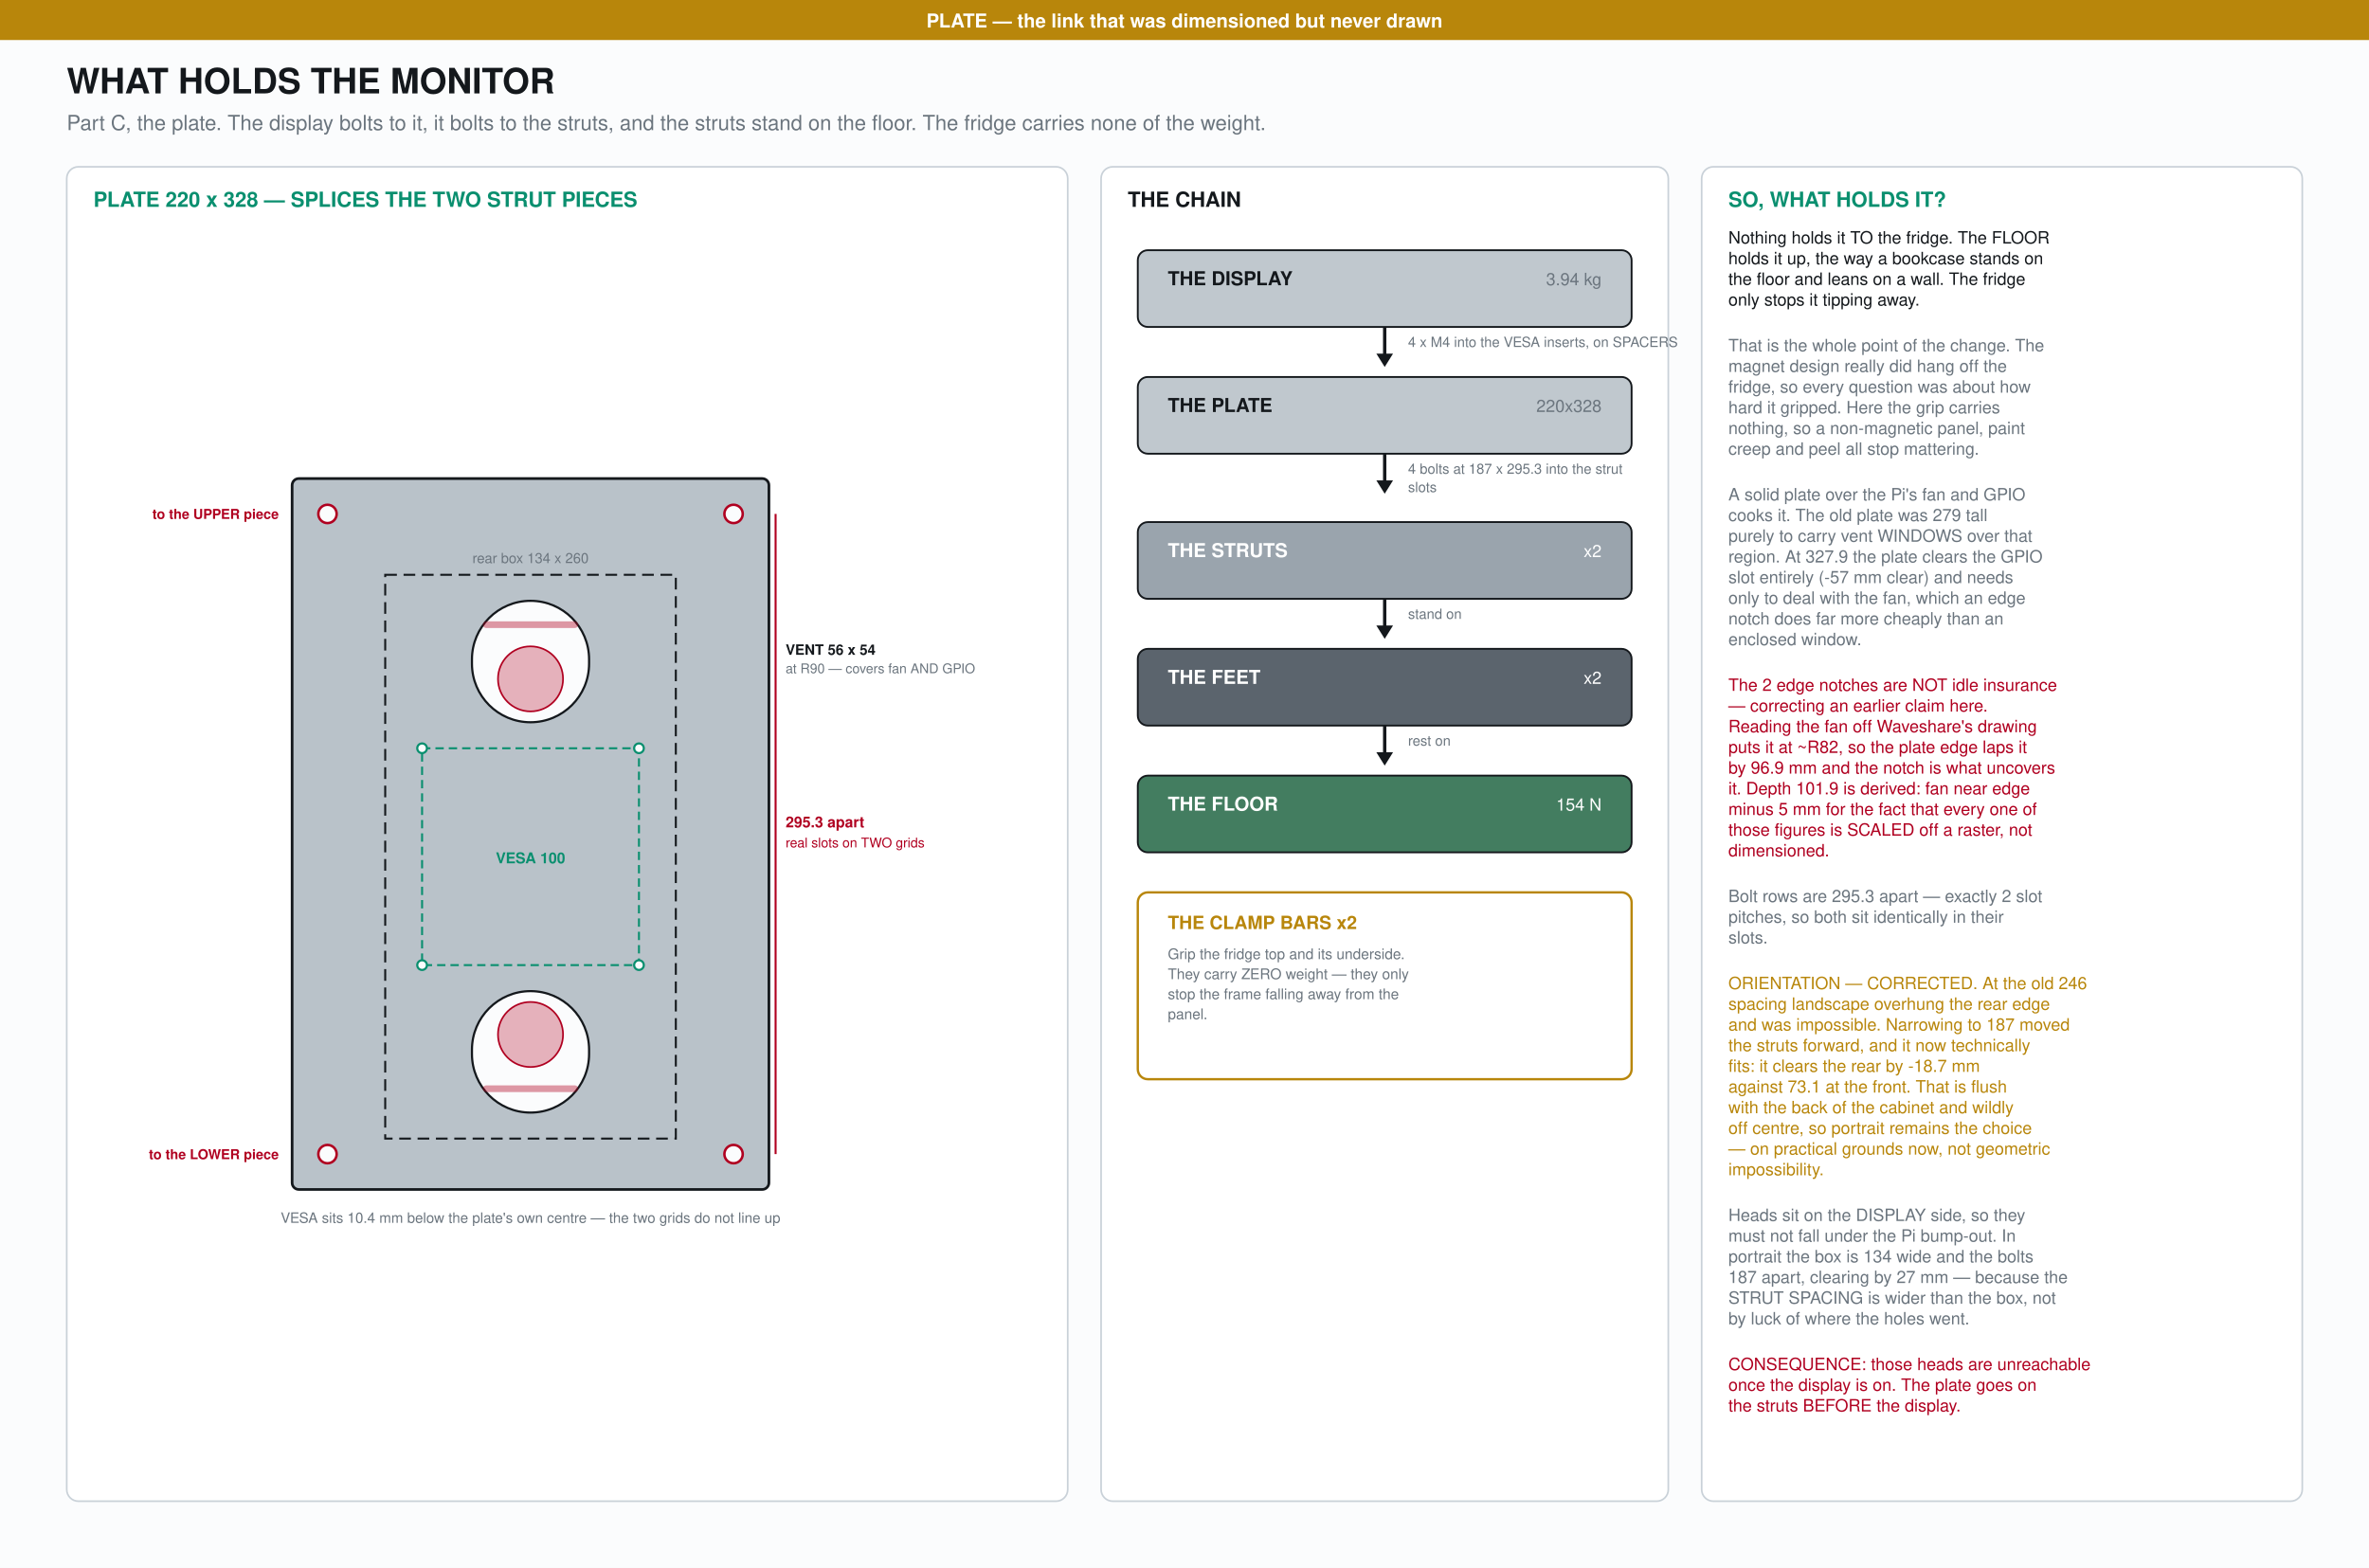
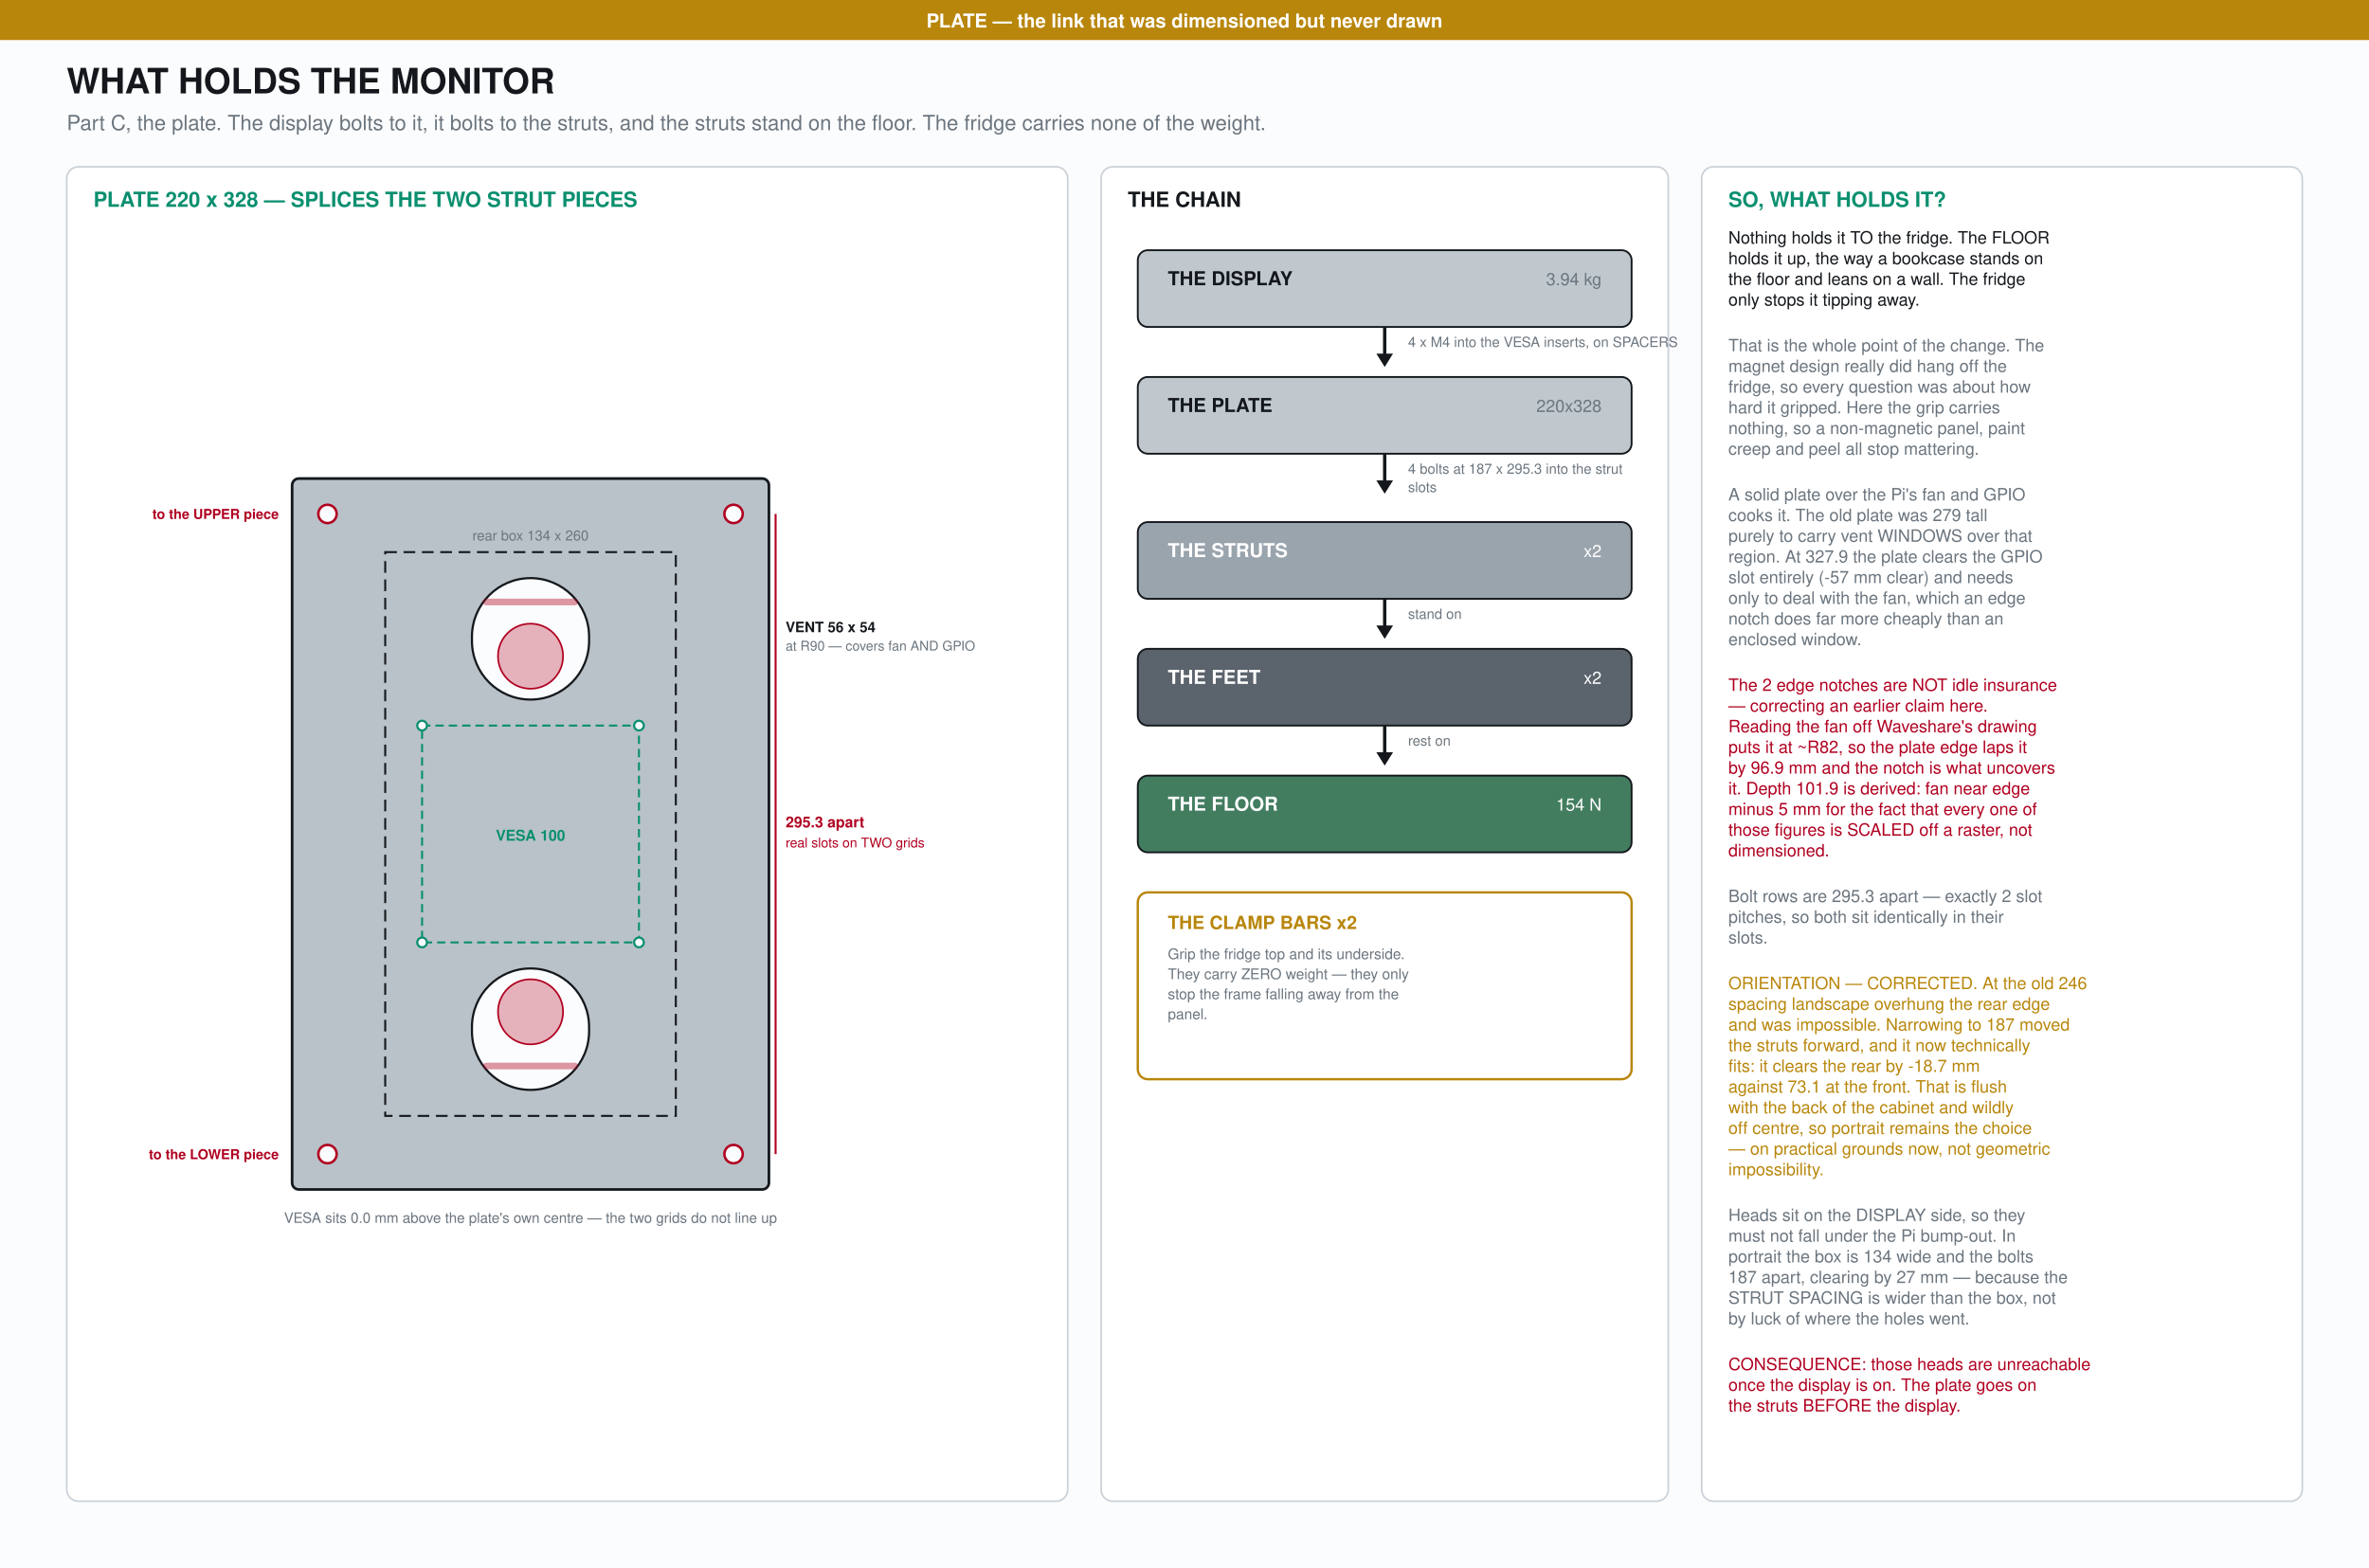
<svg xmlns="http://www.w3.org/2000/svg" width="1420" height="940" viewBox="0 0 1420 940">
  <rect width="1420" height="940" fill="#fbfcfd" />
  <rect width="1420" height="24" fill="#b8860b" />
  <text x="710.00" y="16.50" font-family="Helvetica,Arial,sans-serif" font-size="11.5" text-anchor="middle" fill="#fff" font-weight="bold">PLATE — the link that was dimensioned but never drawn</text>
  <text x="40.00" y="56.00" font-family="Helvetica,Arial,sans-serif" font-size="21" text-anchor="start" fill="#14181c" font-weight="bold">WHAT HOLDS THE MONITOR</text>
  <text x="40.00" y="78.00" font-family="Helvetica,Arial,sans-serif" font-size="12.5" text-anchor="start" fill="#6b757e" font-weight="normal">Part C, the plate. The display bolts to it, it bolts to the struts, and the struts stand on the floor. The fridge carries none of the weight.</text>
  <rect x="40.0" y="100.0" width="600.0" height="800.0" rx="7" fill="#fff" stroke="#c9d1d8" stroke-width="1" />
  <text x="56.00" y="124.00" font-family="Helvetica,Arial,sans-serif" font-size="12.5" text-anchor="start" fill="#0a8f6f" font-weight="bold">PLATE 220 x 328 — SPLICES THE TWO STRUT PIECES</text>
  <rect x="175.1" y="286.9" width="285.8" height="426.2" rx="4" fill="#b9c2c9" stroke="#14181c" stroke-width="1.6" />
-   <rect x="230.9" y="344.6" width="174.2" height="338.0" fill="none" stroke="#14181c" stroke-width="1.2" stroke-dasharray="7 4" />
-   <text x="318.00" y="337.57" font-family="Helvetica,Arial,sans-serif" font-size="8.4" text-anchor="middle" fill="#6b757e" font-weight="normal">rear box 134 x 260</text>
-   <rect x="282.9" y="360.2" width="70.2" height="72.8" rx="35.1" fill="#fbfcfd" stroke="#14181c" stroke-width="1.3" />
-   <circle cx="318.0" cy="407.0" r="19.5" fill="#b00020" fill-opacity="0.30" stroke="#b00020" stroke-width="1" />
-   <rect x="289.4" y="372.5" width="57.2" height="4" rx="2" fill="#b00020" fill-opacity="0.40" />
-   <rect x="282.9" y="594.2" width="70.2" height="72.8" rx="35.1" fill="#fbfcfd" stroke="#14181c" stroke-width="1.3" />
-   <circle cx="318.0" cy="620.2" r="19.5" fill="#b00020" fill-opacity="0.30" stroke="#b00020" stroke-width="1" />
-   <rect x="289.4" y="650.7" width="57.2" height="4" rx="2" fill="#b00020" fill-opacity="0.40" />
-   <text x="470.91" y="392.57" font-family="Helvetica,Arial,sans-serif" font-size="8.6" text-anchor="start" fill="#14181c" font-weight="bold">VENT 56 x 54</text>
-   <text x="470.91" y="403.57" font-family="Helvetica,Arial,sans-serif" font-size="8.0" text-anchor="start" fill="#6b757e" font-weight="normal">at R90 — covers fan AND GPIO</text>
-   <rect x="253.0" y="448.6" width="130.0" height="130.0" fill="none" stroke="#0a8f6f" stroke-width="1.2" stroke-dasharray="5 3" />
-   <circle cx="253.0" cy="448.6" r="2.9" fill="#fbfcfd" stroke="#0a8f6f" stroke-width="1.3" />
-   <circle cx="253.0" cy="578.6" r="2.9" fill="#fbfcfd" stroke="#0a8f6f" stroke-width="1.3" />
-   <circle cx="383.0" cy="448.6" r="2.9" fill="#fbfcfd" stroke="#0a8f6f" stroke-width="1.3" />
-   <circle cx="383.0" cy="578.6" r="2.9" fill="#fbfcfd" stroke="#0a8f6f" stroke-width="1.3" />
-   <text x="318.00" y="517.57" font-family="Helvetica,Arial,sans-serif" font-size="9.0" text-anchor="middle" fill="#0a8f6f" font-weight="bold">VESA 100</text>
+   <rect x="230.9" y="331.0" width="174.2" height="338.0" fill="none" stroke="#14181c" stroke-width="1.2" stroke-dasharray="7 4" />
+   <text x="318.00" y="324.00" font-family="Helvetica,Arial,sans-serif" font-size="8.4" text-anchor="middle" fill="#6b757e" font-weight="normal">rear box 134 x 260</text>
+   <rect x="282.9" y="346.6" width="70.2" height="72.8" rx="35.1" fill="#fbfcfd" stroke="#14181c" stroke-width="1.3" />
+   <circle cx="318.0" cy="393.4" r="19.5" fill="#b00020" fill-opacity="0.30" stroke="#b00020" stroke-width="1" />
+   <rect x="289.4" y="358.9" width="57.2" height="4" rx="2" fill="#b00020" fill-opacity="0.40" />
+   <rect x="282.9" y="580.6" width="70.2" height="72.8" rx="35.1" fill="#fbfcfd" stroke="#14181c" stroke-width="1.3" />
+   <circle cx="318.0" cy="606.6" r="19.5" fill="#b00020" fill-opacity="0.30" stroke="#b00020" stroke-width="1" />
+   <rect x="289.4" y="637.1" width="57.2" height="4" rx="2" fill="#b00020" fill-opacity="0.40" />
+   <text x="470.91" y="379.00" font-family="Helvetica,Arial,sans-serif" font-size="8.6" text-anchor="start" fill="#14181c" font-weight="bold">VENT 56 x 54</text>
+   <text x="470.91" y="390.00" font-family="Helvetica,Arial,sans-serif" font-size="8.0" text-anchor="start" fill="#6b757e" font-weight="normal">at R90 — covers fan AND GPIO</text>
+   <rect x="253.0" y="435.0" width="130.0" height="130.0" fill="none" stroke="#0a8f6f" stroke-width="1.2" stroke-dasharray="5 3" />
+   <circle cx="253.0" cy="435.0" r="2.9" fill="#fbfcfd" stroke="#0a8f6f" stroke-width="1.3" />
+   <circle cx="253.0" cy="565.0" r="2.9" fill="#fbfcfd" stroke="#0a8f6f" stroke-width="1.3" />
+   <circle cx="383.0" cy="435.0" r="2.9" fill="#fbfcfd" stroke="#0a8f6f" stroke-width="1.3" />
+   <circle cx="383.0" cy="565.0" r="2.9" fill="#fbfcfd" stroke="#0a8f6f" stroke-width="1.3" />
+   <text x="318.00" y="504.00" font-family="Helvetica,Arial,sans-serif" font-size="9.0" text-anchor="middle" fill="#0a8f6f" font-weight="bold">VESA 100</text>
  <circle cx="196.3" cy="308.1" r="5.5" fill="#fbfcfd" stroke="#b00020" stroke-width="1.5" />
  <circle cx="439.7" cy="308.1" r="5.5" fill="#fbfcfd" stroke="#b00020" stroke-width="1.5" />
  <text x="167.09" y="311.07" font-family="Helvetica,Arial,sans-serif" font-size="8.2" text-anchor="end" fill="#b00020" font-weight="bold">to the UPPER piece</text>
  <circle cx="196.3" cy="691.9" r="5.5" fill="#fbfcfd" stroke="#b00020" stroke-width="1.5" />
  <circle cx="439.7" cy="691.9" r="5.5" fill="#fbfcfd" stroke="#b00020" stroke-width="1.5" />
  <text x="167.09" y="694.93" font-family="Helvetica,Arial,sans-serif" font-size="8.2" text-anchor="end" fill="#b00020" font-weight="bold">to the LOWER piece</text>
  <line x1="464.9" y1="308.1" x2="464.9" y2="691.9" stroke="#b00020" stroke-width="1.2" />
  <text x="470.91" y="496.00" font-family="Helvetica,Arial,sans-serif" font-size="9.0" text-anchor="start" fill="#b00020" font-weight="bold">295.3 apart</text>
  <text x="470.91" y="508.00" font-family="Helvetica,Arial,sans-serif" font-size="8.0" text-anchor="start" fill="#b00020" font-weight="normal">real slots on TWO grids</text>
-   <text x="318.00" y="733.11" font-family="Helvetica,Arial,sans-serif" font-size="8.6" text-anchor="middle" fill="#6b757e" font-weight="normal">VESA sits 10.4 mm below the plate's own centre — the two grids do not line up</text>
+   <text x="318.00" y="733.11" font-family="Helvetica,Arial,sans-serif" font-size="8.6" text-anchor="middle" fill="#6b757e" font-weight="normal">VESA sits 0.0 mm above the plate's own centre — the two grids do not line up</text>
  <rect x="660.0" y="100.0" width="340.0" height="800.0" rx="7" fill="#fff" stroke="#c9d1d8" stroke-width="1" />
  <text x="676.00" y="124.00" font-family="Helvetica,Arial,sans-serif" font-size="12.5" text-anchor="start" fill="#14181c" font-weight="bold">THE CHAIN</text>
  <rect x="682" y="150.0" width="296" height="46" rx="6" fill="#b9c2c9" fill-opacity="0.9" stroke="#14181c" stroke-width="1.1" />
  <text x="700.00" y="171.00" font-family="Helvetica,Arial,sans-serif" font-size="11.5" text-anchor="start" fill="#14181c" font-weight="bold">THE DISPLAY</text>
  <text x="960.00" y="171.00" font-family="Helvetica,Arial,sans-serif" font-size="10.2" text-anchor="end" fill="#6b757e" font-weight="normal">3.94 kg</text>
  <line x1="830" y1="196.0" x2="830" y2="218.0" stroke="#14181c" stroke-width="2" />
  <path d="M825 212.0 L830 220.0 L835 212.0" fill="#14181c" />
  <text x="844.00" y="208.00" font-family="Helvetica,Arial,sans-serif" font-size="8.4" text-anchor="start" fill="#6b757e" font-weight="normal">4 x M4 into the VESA inserts, on SPACERS</text>
  <rect x="682" y="226.0" width="296" height="46" rx="6" fill="#b9c2c9" fill-opacity="0.9" stroke="#14181c" stroke-width="1.1" />
  <text x="700.00" y="247.00" font-family="Helvetica,Arial,sans-serif" font-size="11.5" text-anchor="start" fill="#14181c" font-weight="bold">THE PLATE</text>
  <text x="960.00" y="247.00" font-family="Helvetica,Arial,sans-serif" font-size="10.2" text-anchor="end" fill="#6b757e" font-weight="normal">220x328</text>
  <line x1="830" y1="272.0" x2="830" y2="294.0" stroke="#14181c" stroke-width="2" />
  <path d="M825 288.0 L830 296.0 L835 288.0" fill="#14181c" />
  <text x="844.00" y="284.00" font-family="Helvetica,Arial,sans-serif" font-size="8.4" text-anchor="start" fill="#6b757e" font-weight="normal">4 bolts at 187 x 295.3 into the strut</text>
  <text x="844.00" y="295.00" font-family="Helvetica,Arial,sans-serif" font-size="8.4" text-anchor="start" fill="#6b757e" font-weight="normal">slots</text>
  <rect x="682" y="313.0" width="296" height="46" rx="6" fill="#8f9aa4" fill-opacity="0.9" stroke="#14181c" stroke-width="1.1" />
  <text x="700.00" y="334.00" font-family="Helvetica,Arial,sans-serif" font-size="11.5" text-anchor="start" fill="#fff" font-weight="bold">THE STRUTS</text>
  <text x="960.00" y="334.00" font-family="Helvetica,Arial,sans-serif" font-size="10.2" text-anchor="end" fill="#fff" font-weight="normal">x2</text>
  <line x1="830" y1="359.0" x2="830" y2="381.0" stroke="#14181c" stroke-width="2" />
  <path d="M825 375.0 L830 383.0 L835 375.0" fill="#14181c" />
  <text x="844.00" y="371.00" font-family="Helvetica,Arial,sans-serif" font-size="8.4" text-anchor="start" fill="#6b757e" font-weight="normal">stand on</text>
  <rect x="682" y="389.0" width="296" height="46" rx="6" fill="#4a545e" fill-opacity="0.9" stroke="#14181c" stroke-width="1.1" />
  <text x="700.00" y="410.00" font-family="Helvetica,Arial,sans-serif" font-size="11.5" text-anchor="start" fill="#fff" font-weight="bold">THE FEET</text>
  <text x="960.00" y="410.00" font-family="Helvetica,Arial,sans-serif" font-size="10.2" text-anchor="end" fill="#fff" font-weight="normal">x2</text>
  <line x1="830" y1="435.0" x2="830" y2="457.0" stroke="#14181c" stroke-width="2" />
  <path d="M825 451.0 L830 459.0 L835 451.0" fill="#14181c" />
  <text x="844.00" y="447.00" font-family="Helvetica,Arial,sans-serif" font-size="8.4" text-anchor="start" fill="#6b757e" font-weight="normal">rest on</text>
  <rect x="682" y="465.0" width="296" height="46" rx="6" fill="#2f6f4f" fill-opacity="0.9" stroke="#14181c" stroke-width="1.1" />
  <text x="700.00" y="486.00" font-family="Helvetica,Arial,sans-serif" font-size="11.5" text-anchor="start" fill="#fff" font-weight="bold">THE FLOOR</text>
  <text x="960.00" y="486.00" font-family="Helvetica,Arial,sans-serif" font-size="10.2" text-anchor="end" fill="#fff" font-weight="normal">154 N</text>
  <rect x="682" y="535.0" width="296" height="112" rx="6" fill="#fff" stroke="#b8860b" stroke-width="1.4" />
  <text x="700.00" y="557.00" font-family="Helvetica,Arial,sans-serif" font-size="11" text-anchor="start" fill="#b8860b" font-weight="bold">THE CLAMP BARS x2</text>
  <text x="700.00" y="575.00" font-family="Helvetica,Arial,sans-serif" font-size="8.8" text-anchor="start" fill="#6b757e" font-weight="normal">Grip the fridge top and its underside.</text>
  <text x="700.00" y="587.00" font-family="Helvetica,Arial,sans-serif" font-size="8.8" text-anchor="start" fill="#6b757e" font-weight="normal">They carry ZERO weight — they only</text>
  <text x="700.00" y="599.00" font-family="Helvetica,Arial,sans-serif" font-size="8.8" text-anchor="start" fill="#6b757e" font-weight="normal">stop the frame falling away from the</text>
  <text x="700.00" y="611.00" font-family="Helvetica,Arial,sans-serif" font-size="8.8" text-anchor="start" fill="#6b757e" font-weight="normal">panel.</text>
  <rect x="1020.0" y="100.0" width="360.0" height="800.0" rx="7" fill="#fff" stroke="#c9d1d8" stroke-width="1" />
  <text x="1036.00" y="124.00" font-family="Helvetica,Arial,sans-serif" font-size="12.5" text-anchor="start" fill="#0a8f6f" font-weight="bold">SO, WHAT HOLDS IT?</text>
  <text x="1036.00" y="146.00" font-family="Helvetica,Arial,sans-serif" font-size="10.2" text-anchor="start" fill="#14181c" font-weight="normal">Nothing holds it TO the fridge. The FLOOR</text>
  <text x="1036.00" y="158.40" font-family="Helvetica,Arial,sans-serif" font-size="10.2" text-anchor="start" fill="#14181c" font-weight="normal">holds it up, the way a bookcase stands on</text>
  <text x="1036.00" y="170.80" font-family="Helvetica,Arial,sans-serif" font-size="10.2" text-anchor="start" fill="#14181c" font-weight="normal">the floor and leans on a wall. The fridge</text>
  <text x="1036.00" y="183.20" font-family="Helvetica,Arial,sans-serif" font-size="10.2" text-anchor="start" fill="#14181c" font-weight="normal">only stops it tipping away.</text>
  <text x="1036.00" y="210.60" font-family="Helvetica,Arial,sans-serif" font-size="10.2" text-anchor="start" fill="#6b757e" font-weight="normal">That is the whole point of the change. The</text>
  <text x="1036.00" y="223.00" font-family="Helvetica,Arial,sans-serif" font-size="10.2" text-anchor="start" fill="#6b757e" font-weight="normal">magnet design really did hang off the</text>
  <text x="1036.00" y="235.40" font-family="Helvetica,Arial,sans-serif" font-size="10.2" text-anchor="start" fill="#6b757e" font-weight="normal">fridge, so every question was about how</text>
  <text x="1036.00" y="247.80" font-family="Helvetica,Arial,sans-serif" font-size="10.2" text-anchor="start" fill="#6b757e" font-weight="normal">hard it gripped. Here the grip carries</text>
  <text x="1036.00" y="260.20" font-family="Helvetica,Arial,sans-serif" font-size="10.2" text-anchor="start" fill="#6b757e" font-weight="normal">nothing, so a non-magnetic panel, paint</text>
  <text x="1036.00" y="272.60" font-family="Helvetica,Arial,sans-serif" font-size="10.2" text-anchor="start" fill="#6b757e" font-weight="normal">creep and peel all stop mattering.</text>
  <text x="1036.00" y="300.00" font-family="Helvetica,Arial,sans-serif" font-size="10.2" text-anchor="start" fill="#6b757e" font-weight="normal">A solid plate over the Pi's fan and GPIO</text>
  <text x="1036.00" y="312.40" font-family="Helvetica,Arial,sans-serif" font-size="10.2" text-anchor="start" fill="#6b757e" font-weight="normal">cooks it. The old plate was 279 tall</text>
  <text x="1036.00" y="324.80" font-family="Helvetica,Arial,sans-serif" font-size="10.2" text-anchor="start" fill="#6b757e" font-weight="normal">purely to carry vent WINDOWS over that</text>
  <text x="1036.00" y="337.20" font-family="Helvetica,Arial,sans-serif" font-size="10.2" text-anchor="start" fill="#6b757e" font-weight="normal">region. At 327.9 the plate clears the GPIO</text>
  <text x="1036.00" y="349.60" font-family="Helvetica,Arial,sans-serif" font-size="10.2" text-anchor="start" fill="#6b757e" font-weight="normal">slot entirely (-57 mm clear) and needs</text>
  <text x="1036.00" y="362.00" font-family="Helvetica,Arial,sans-serif" font-size="10.2" text-anchor="start" fill="#6b757e" font-weight="normal">only to deal with the fan, which an edge</text>
  <text x="1036.00" y="374.40" font-family="Helvetica,Arial,sans-serif" font-size="10.2" text-anchor="start" fill="#6b757e" font-weight="normal">notch does far more cheaply than an</text>
  <text x="1036.00" y="386.80" font-family="Helvetica,Arial,sans-serif" font-size="10.2" text-anchor="start" fill="#6b757e" font-weight="normal">enclosed window.</text>
  <text x="1036.00" y="414.20" font-family="Helvetica,Arial,sans-serif" font-size="10.2" text-anchor="start" fill="#b00020" font-weight="normal">The 2 edge notches are NOT idle insurance</text>
  <text x="1036.00" y="426.60" font-family="Helvetica,Arial,sans-serif" font-size="10.2" text-anchor="start" fill="#b00020" font-weight="normal">— correcting an earlier claim here.</text>
  <text x="1036.00" y="439.00" font-family="Helvetica,Arial,sans-serif" font-size="10.2" text-anchor="start" fill="#b00020" font-weight="normal">Reading the fan off Waveshare's drawing</text>
  <text x="1036.00" y="451.40" font-family="Helvetica,Arial,sans-serif" font-size="10.2" text-anchor="start" fill="#b00020" font-weight="normal">puts it at ~R82, so the plate edge laps it</text>
  <text x="1036.00" y="463.80" font-family="Helvetica,Arial,sans-serif" font-size="10.2" text-anchor="start" fill="#b00020" font-weight="normal">by 96.9 mm and the notch is what uncovers</text>
  <text x="1036.00" y="476.20" font-family="Helvetica,Arial,sans-serif" font-size="10.2" text-anchor="start" fill="#b00020" font-weight="normal">it. Depth 101.9 is derived: fan near edge</text>
  <text x="1036.00" y="488.60" font-family="Helvetica,Arial,sans-serif" font-size="10.2" text-anchor="start" fill="#b00020" font-weight="normal">minus 5 mm for the fact that every one of</text>
  <text x="1036.00" y="501.00" font-family="Helvetica,Arial,sans-serif" font-size="10.2" text-anchor="start" fill="#b00020" font-weight="normal">those figures is SCALED off a raster, not</text>
  <text x="1036.00" y="513.40" font-family="Helvetica,Arial,sans-serif" font-size="10.2" text-anchor="start" fill="#b00020" font-weight="normal">dimensioned.</text>
  <text x="1036.00" y="540.80" font-family="Helvetica,Arial,sans-serif" font-size="10.2" text-anchor="start" fill="#6b757e" font-weight="normal">Bolt rows are 295.3 apart — exactly 2 slot</text>
  <text x="1036.00" y="553.20" font-family="Helvetica,Arial,sans-serif" font-size="10.2" text-anchor="start" fill="#6b757e" font-weight="normal">pitches, so both sit identically in their</text>
  <text x="1036.00" y="565.60" font-family="Helvetica,Arial,sans-serif" font-size="10.2" text-anchor="start" fill="#6b757e" font-weight="normal">slots.</text>
  <text x="1036.00" y="593.00" font-family="Helvetica,Arial,sans-serif" font-size="10.2" text-anchor="start" fill="#b8860b" font-weight="normal">ORIENTATION — CORRECTED. At the old 246</text>
  <text x="1036.00" y="605.40" font-family="Helvetica,Arial,sans-serif" font-size="10.2" text-anchor="start" fill="#b8860b" font-weight="normal">spacing landscape overhung the rear edge</text>
  <text x="1036.00" y="617.80" font-family="Helvetica,Arial,sans-serif" font-size="10.2" text-anchor="start" fill="#b8860b" font-weight="normal">and was impossible. Narrowing to 187 moved</text>
  <text x="1036.00" y="630.20" font-family="Helvetica,Arial,sans-serif" font-size="10.2" text-anchor="start" fill="#b8860b" font-weight="normal">the struts forward, and it now technically</text>
  <text x="1036.00" y="642.60" font-family="Helvetica,Arial,sans-serif" font-size="10.2" text-anchor="start" fill="#b8860b" font-weight="normal">fits: it clears the rear by -18.7 mm</text>
  <text x="1036.00" y="655.00" font-family="Helvetica,Arial,sans-serif" font-size="10.2" text-anchor="start" fill="#b8860b" font-weight="normal">against 73.1 at the front. That is flush</text>
  <text x="1036.00" y="667.40" font-family="Helvetica,Arial,sans-serif" font-size="10.2" text-anchor="start" fill="#b8860b" font-weight="normal">with the back of the cabinet and wildly</text>
  <text x="1036.00" y="679.80" font-family="Helvetica,Arial,sans-serif" font-size="10.2" text-anchor="start" fill="#b8860b" font-weight="normal">off centre, so portrait remains the choice</text>
  <text x="1036.00" y="692.20" font-family="Helvetica,Arial,sans-serif" font-size="10.2" text-anchor="start" fill="#b8860b" font-weight="normal">— on practical grounds now, not geometric</text>
  <text x="1036.00" y="704.60" font-family="Helvetica,Arial,sans-serif" font-size="10.2" text-anchor="start" fill="#b8860b" font-weight="normal">impossibility.</text>
  <text x="1036.00" y="732.00" font-family="Helvetica,Arial,sans-serif" font-size="10.2" text-anchor="start" fill="#6b757e" font-weight="normal">Heads sit on the DISPLAY side, so they</text>
  <text x="1036.00" y="744.40" font-family="Helvetica,Arial,sans-serif" font-size="10.2" text-anchor="start" fill="#6b757e" font-weight="normal">must not fall under the Pi bump-out. In</text>
  <text x="1036.00" y="756.80" font-family="Helvetica,Arial,sans-serif" font-size="10.2" text-anchor="start" fill="#6b757e" font-weight="normal">portrait the box is 134 wide and the bolts</text>
  <text x="1036.00" y="769.20" font-family="Helvetica,Arial,sans-serif" font-size="10.2" text-anchor="start" fill="#6b757e" font-weight="normal">187 apart, clearing by 27 mm — because the</text>
  <text x="1036.00" y="781.60" font-family="Helvetica,Arial,sans-serif" font-size="10.2" text-anchor="start" fill="#6b757e" font-weight="normal">STRUT SPACING is wider than the box, not</text>
  <text x="1036.00" y="794.00" font-family="Helvetica,Arial,sans-serif" font-size="10.2" text-anchor="start" fill="#6b757e" font-weight="normal">by luck of where the holes went.</text>
  <text x="1036.00" y="821.40" font-family="Helvetica,Arial,sans-serif" font-size="10.2" text-anchor="start" fill="#b00020" font-weight="normal">CONSEQUENCE: those heads are unreachable</text>
  <text x="1036.00" y="833.80" font-family="Helvetica,Arial,sans-serif" font-size="10.2" text-anchor="start" fill="#b00020" font-weight="normal">once the display is on. The plate goes on</text>
  <text x="1036.00" y="846.20" font-family="Helvetica,Arial,sans-serif" font-size="10.2" text-anchor="start" fill="#b00020" font-weight="normal">the struts BEFORE the display.</text>
</svg>
